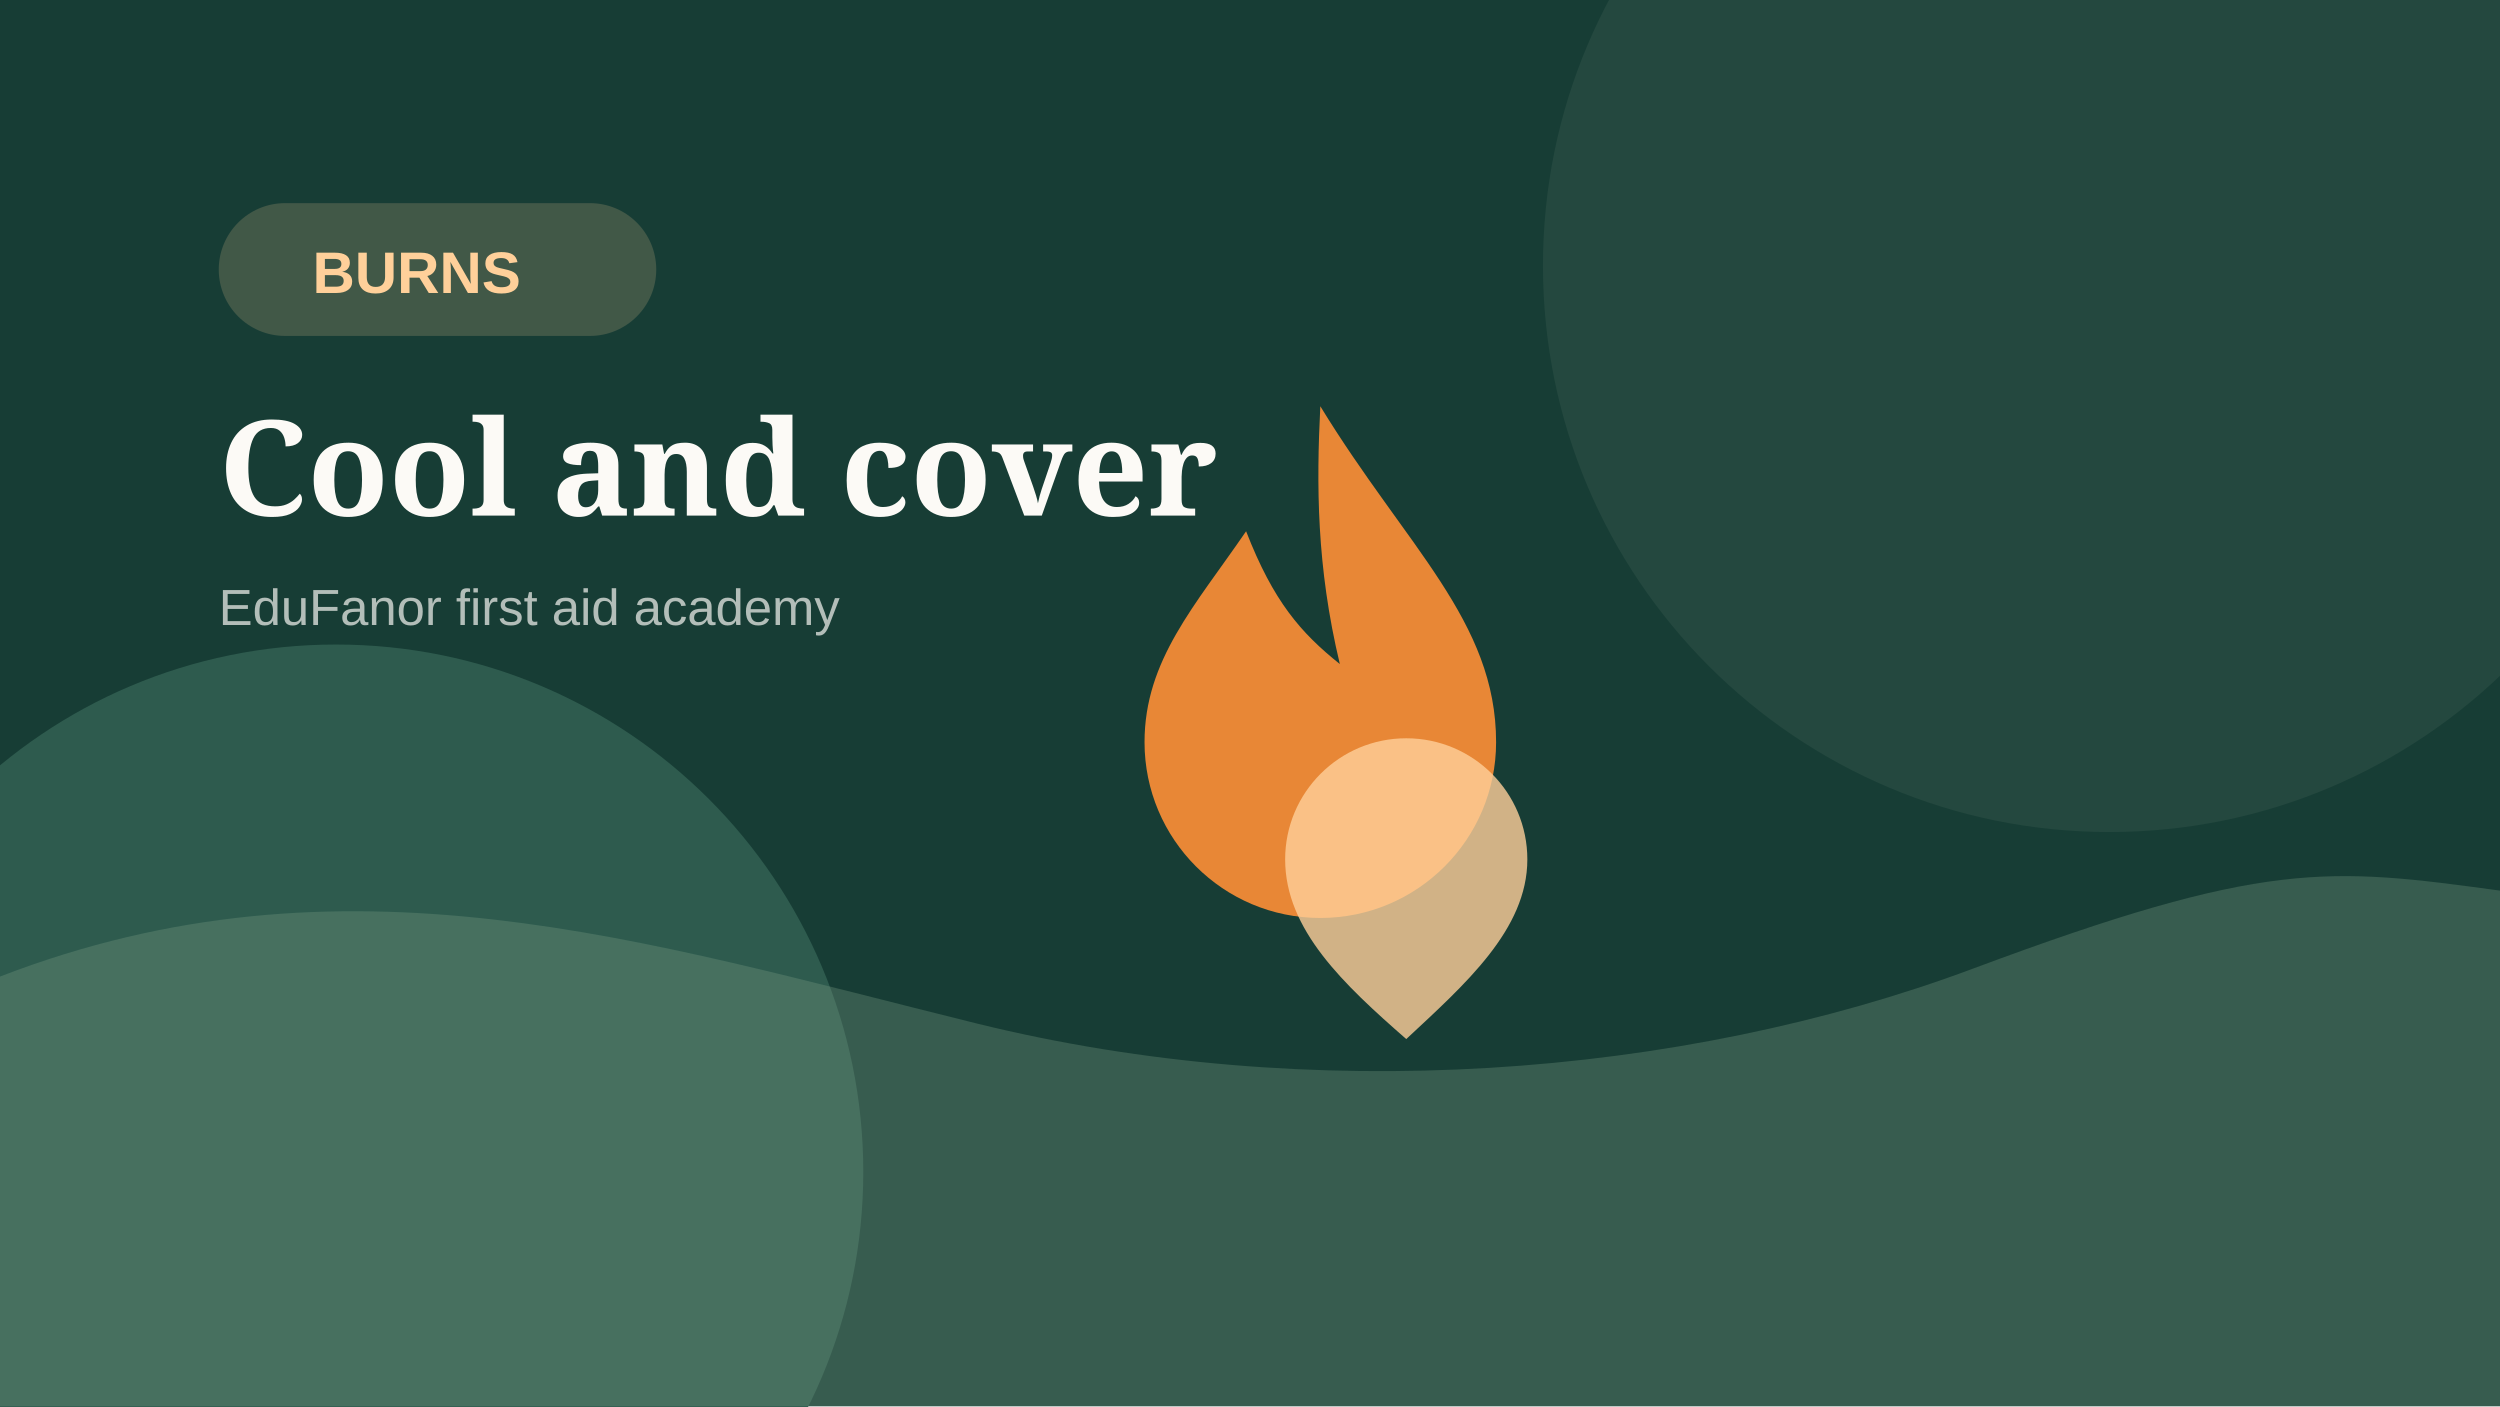
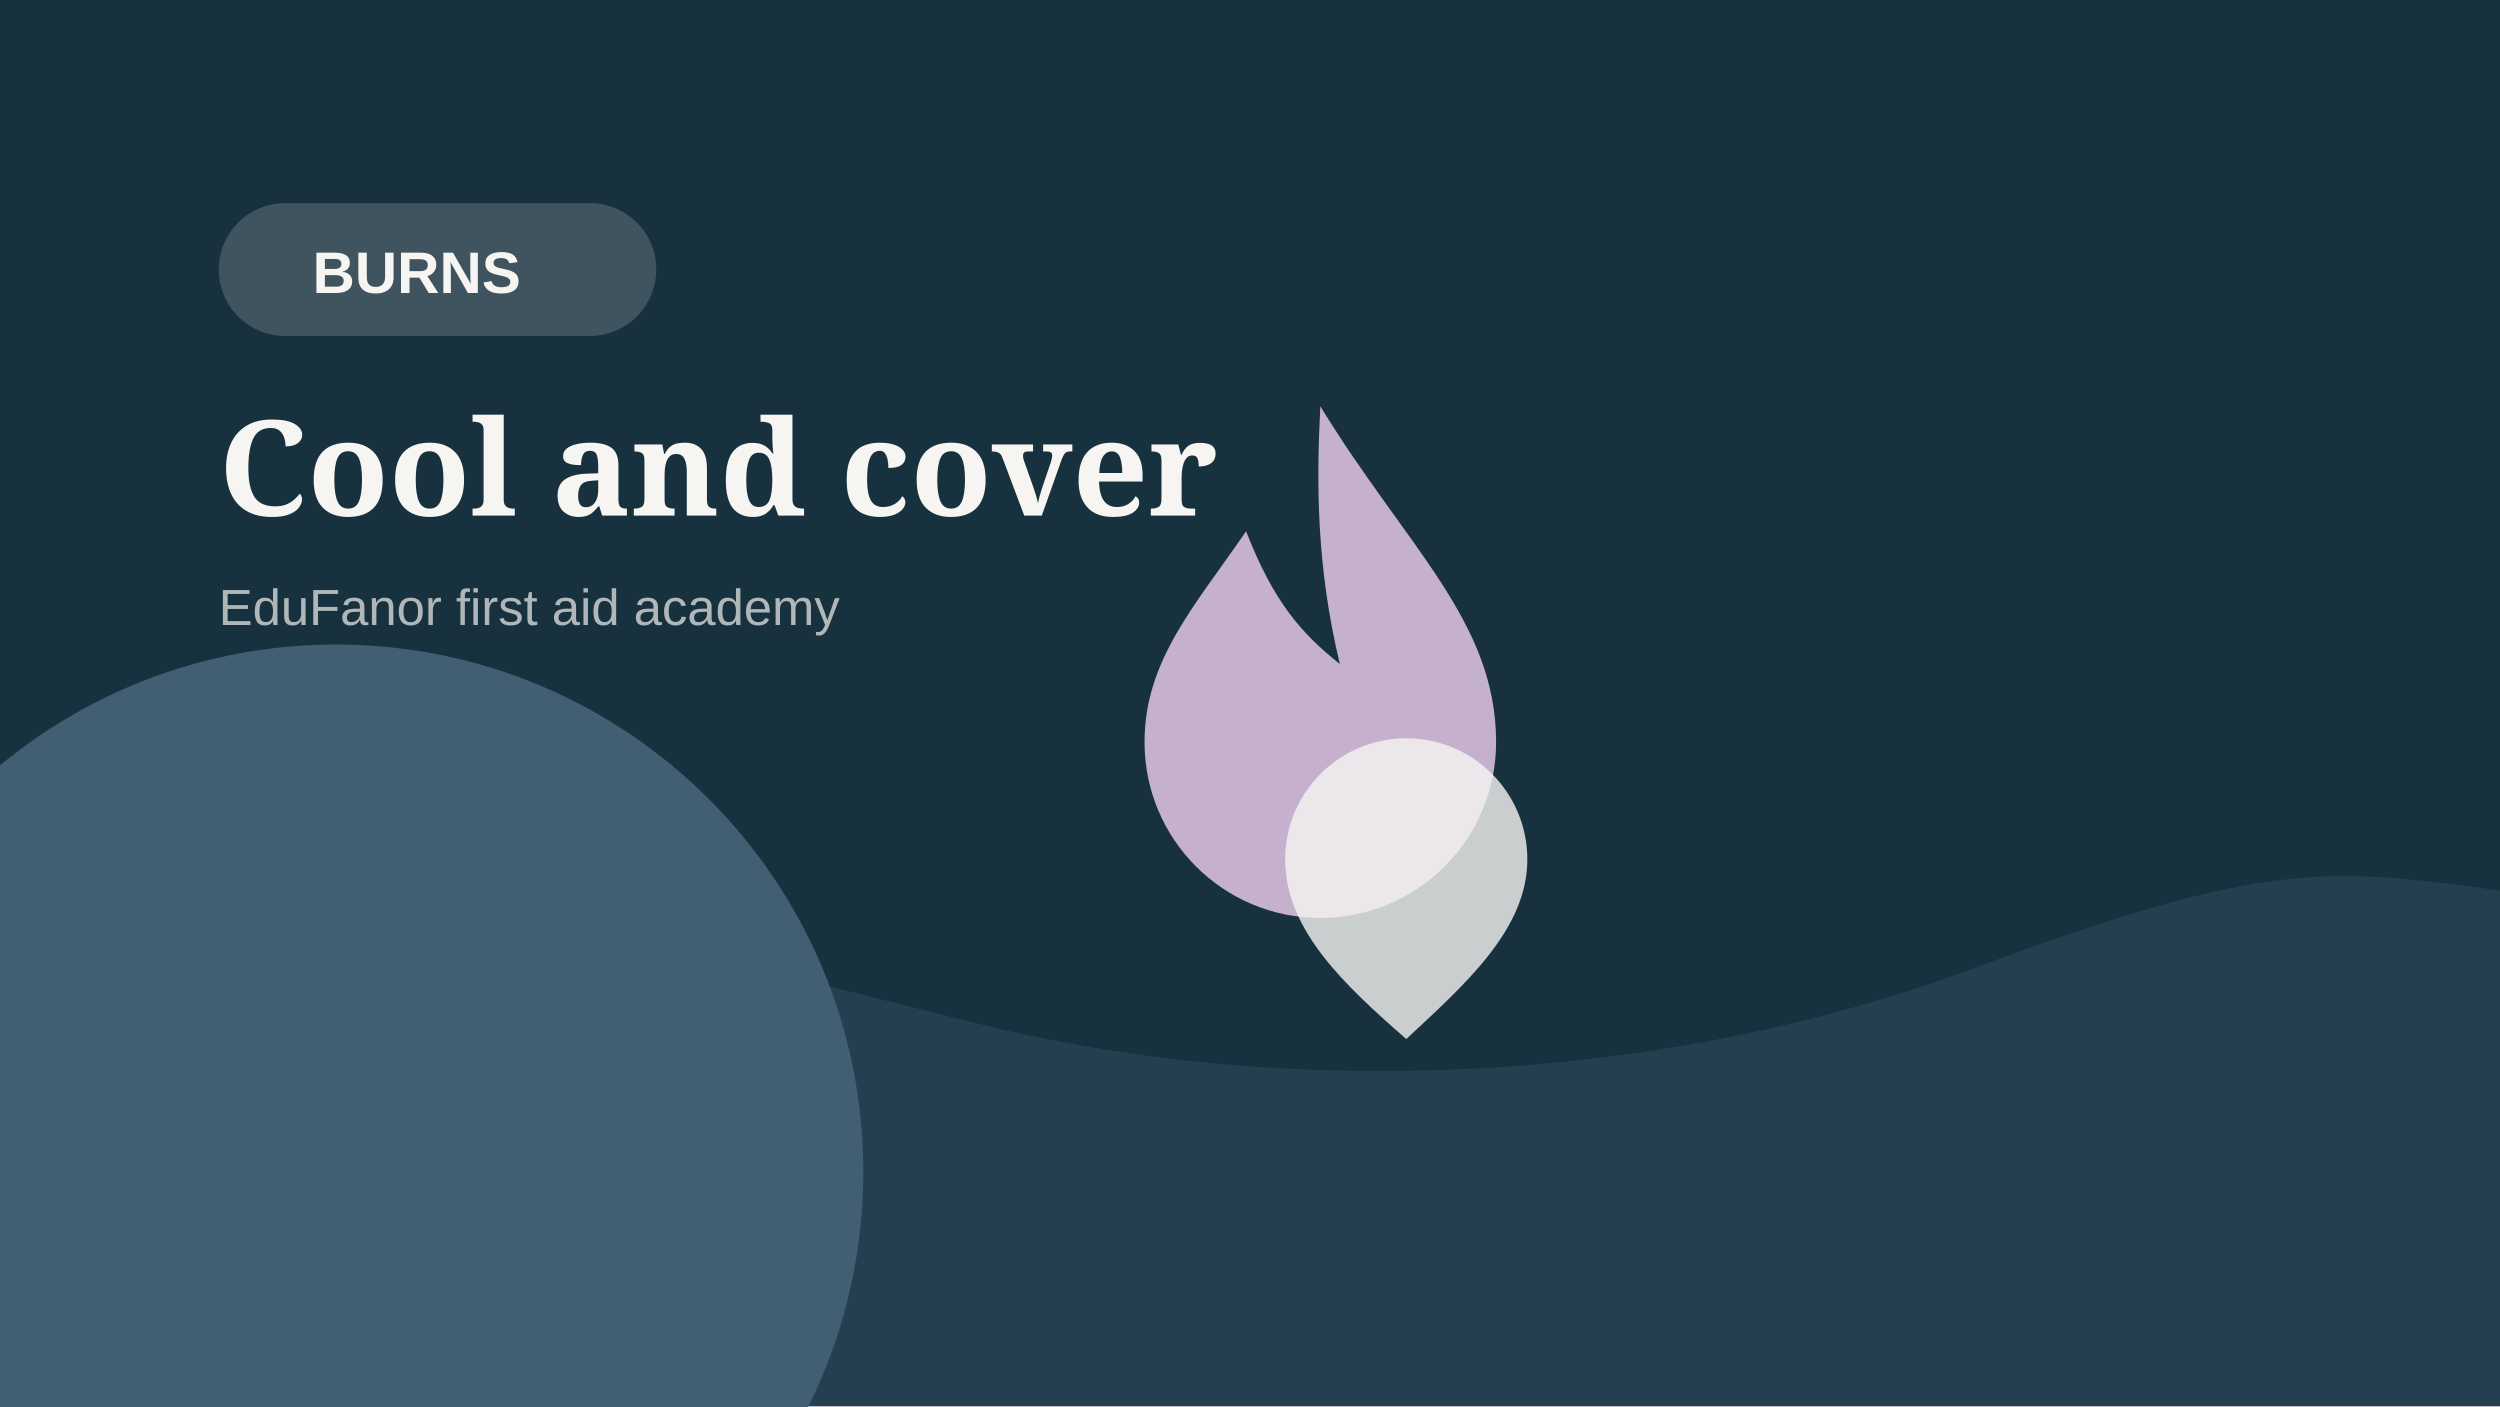
<svg xmlns="http://www.w3.org/2000/svg" viewBox="0 0 640 360" role="img" aria-label="Burn care course artwork">
-   <rect width="640" height="360" fill="#173D35" />
-   <circle cx="540" cy="68" r="145" fill="#24483F" />
-   <circle cx="86" cy="300" r="135" fill="#2E5B4E" />
-   <path d="M0 250c88-34 165-9 250 12s180 14 255-14 91-26 135-20v132H0Z" fill="#789B83" opacity=".33" />
-   <path d="M338 104c22 36 45 55 45 86a45 45 0 0 1-90 0c0-21 13-35 26-54 7 18 14 26 24 34-6-25-6-46-5-66Z" fill="#E88736" />
-   <path d="M329 220a31 31 0 0 1 62 0c0 18-16 32-31 46-16-14-31-28-31-46Z" fill="#FFD09A" opacity=".8" />
-   <rect x="56" y="52" width="112" height="34" rx="17" fill="#FFD09A" opacity=".18" />
-   <text x="80" y="75" fill="#FFD09A" font-family="Arial, sans-serif" font-size="15" font-weight="700">BURNS</text>
-   <text x="56" y="132" fill="#FCFAF6" font-family="Georgia, serif" font-size="34" font-weight="700">Cool and cover</text>
-   <text x="56" y="160" fill="#FCFAF6" opacity=".68" font-family="Arial, sans-serif" font-size="13">EduFanor first aid academy</text>
+   <rect width="640" height="360" fill="#17313E" />
+   <circle cx="540" cy="68" r="145" fill="#17313E" />
+   <circle cx="86" cy="300" r="135" fill="#415E72" />
+   <path d="M0 250c88-34 165-9 250 12s180 14 255-14 91-26 135-20v132H0Z" fill="#415E72" opacity=".33" />
+   <path d="M338 104c22 36 45 55 45 86a45 45 0 0 1-90 0c0-21 13-35 26-54 7 18 14 26 24 34-6-25-6-46-5-66Z" fill="#C5B0CD" />
+   <path d="M329 220a31 31 0 0 1 62 0c0 18-16 32-31 46-16-14-31-28-31-46Z" fill="#F6F5F2" opacity=".8" />
+   <rect x="56" y="52" width="112" height="34" rx="17" fill="#F6F5F2" opacity=".18" />
+   <text x="80" y="75" fill="#F6F5F2" font-family="Arial, sans-serif" font-size="15" font-weight="700">BURNS</text>
+   <text x="56" y="132" fill="#F6F5F2" font-family="Georgia, serif" font-size="34" font-weight="700">Cool and cover</text>
+   <text x="56" y="160" fill="#F6F5F2" opacity=".68" font-family="Arial, sans-serif" font-size="13">EduFanor first aid academy</text>
</svg>
